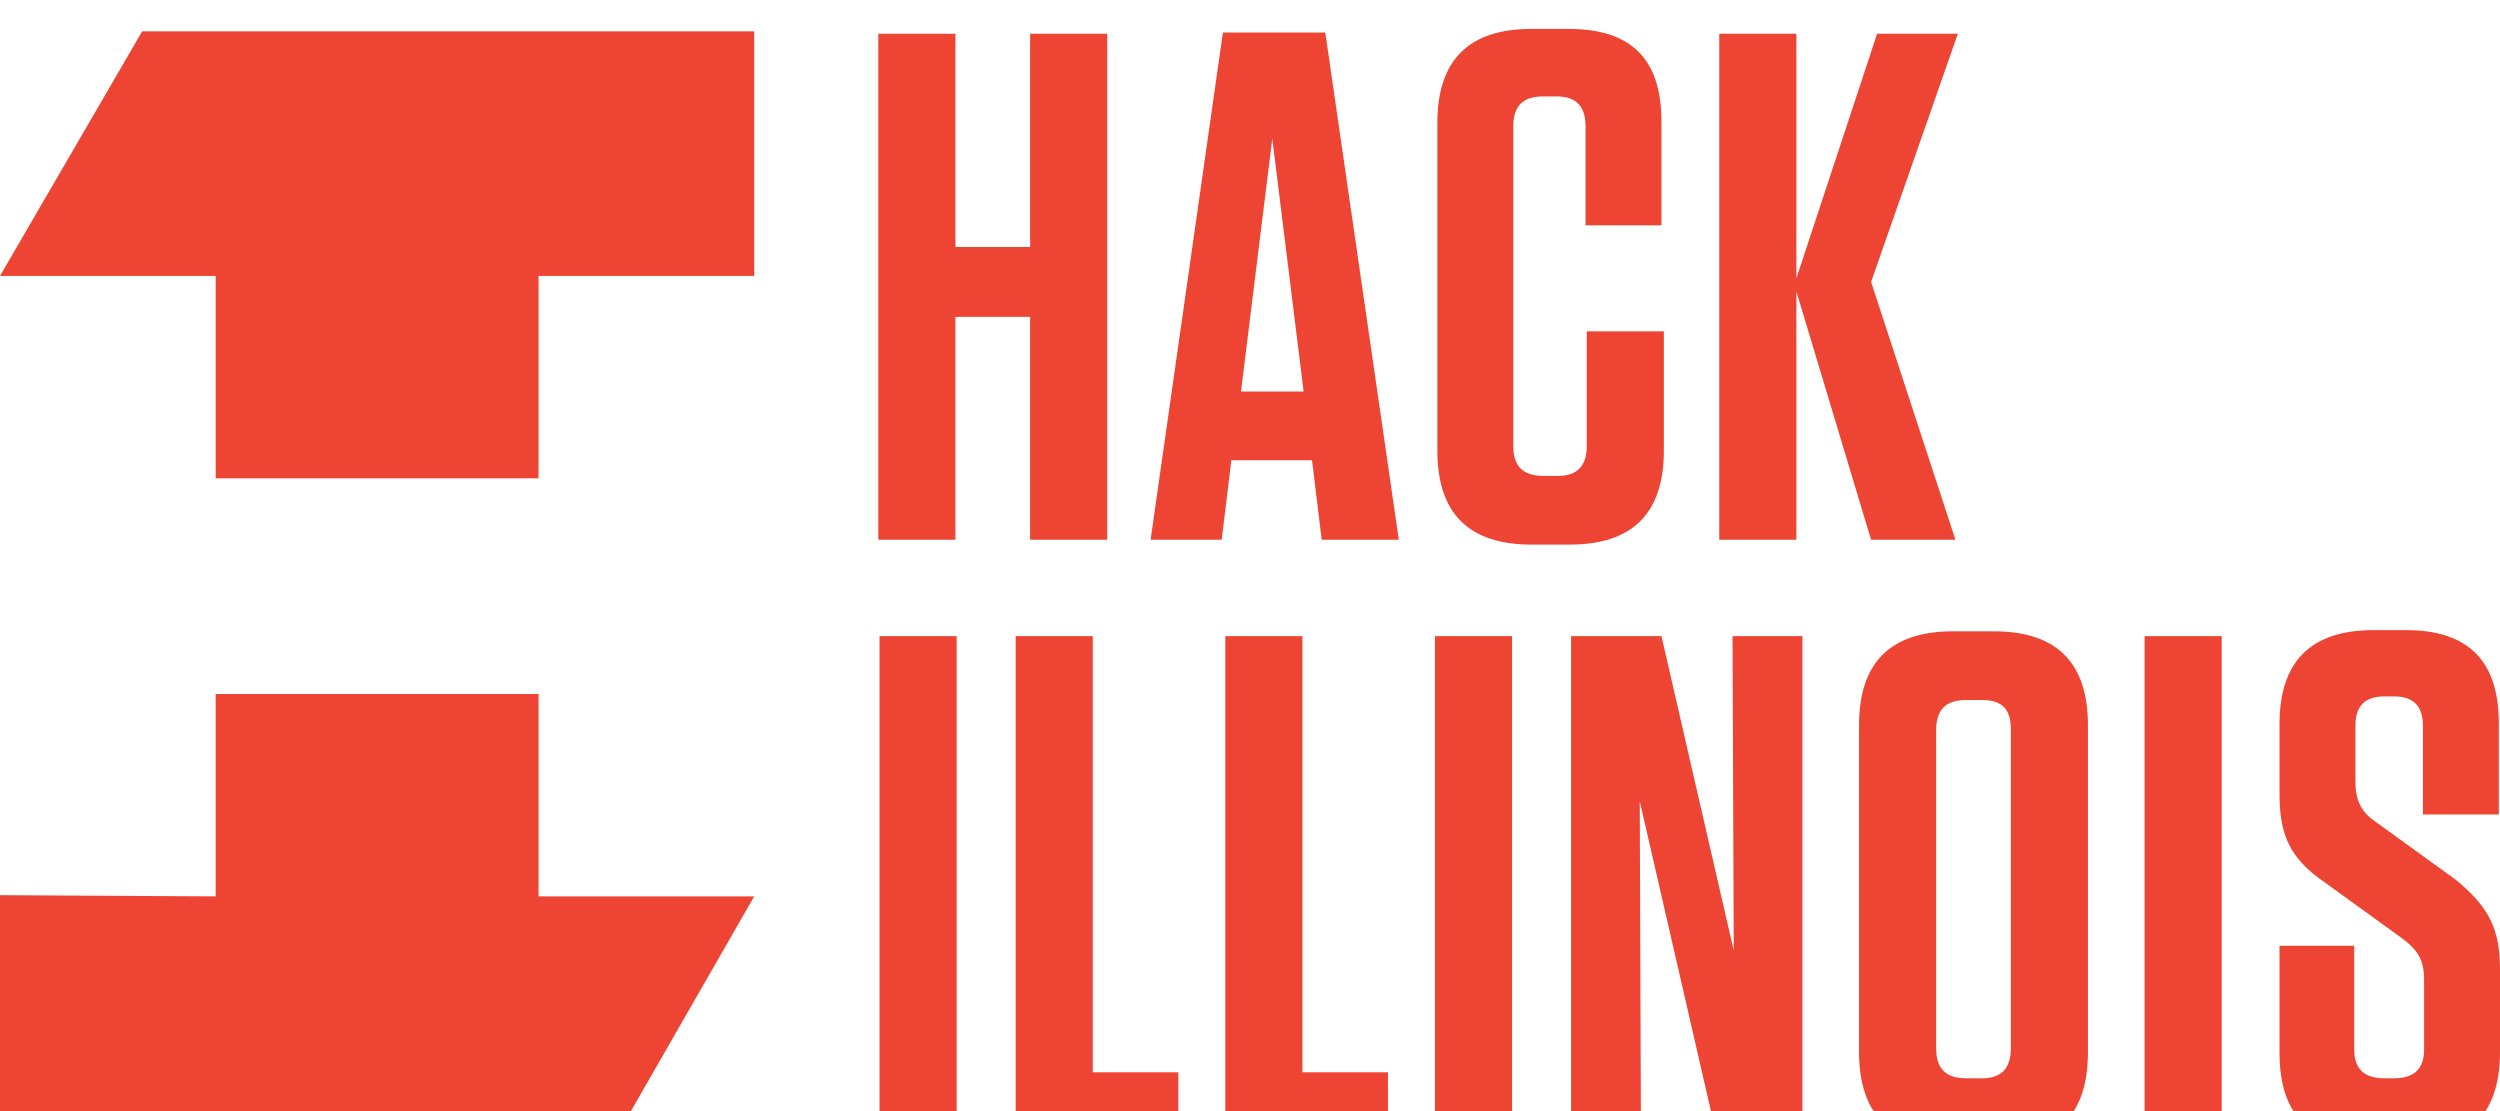
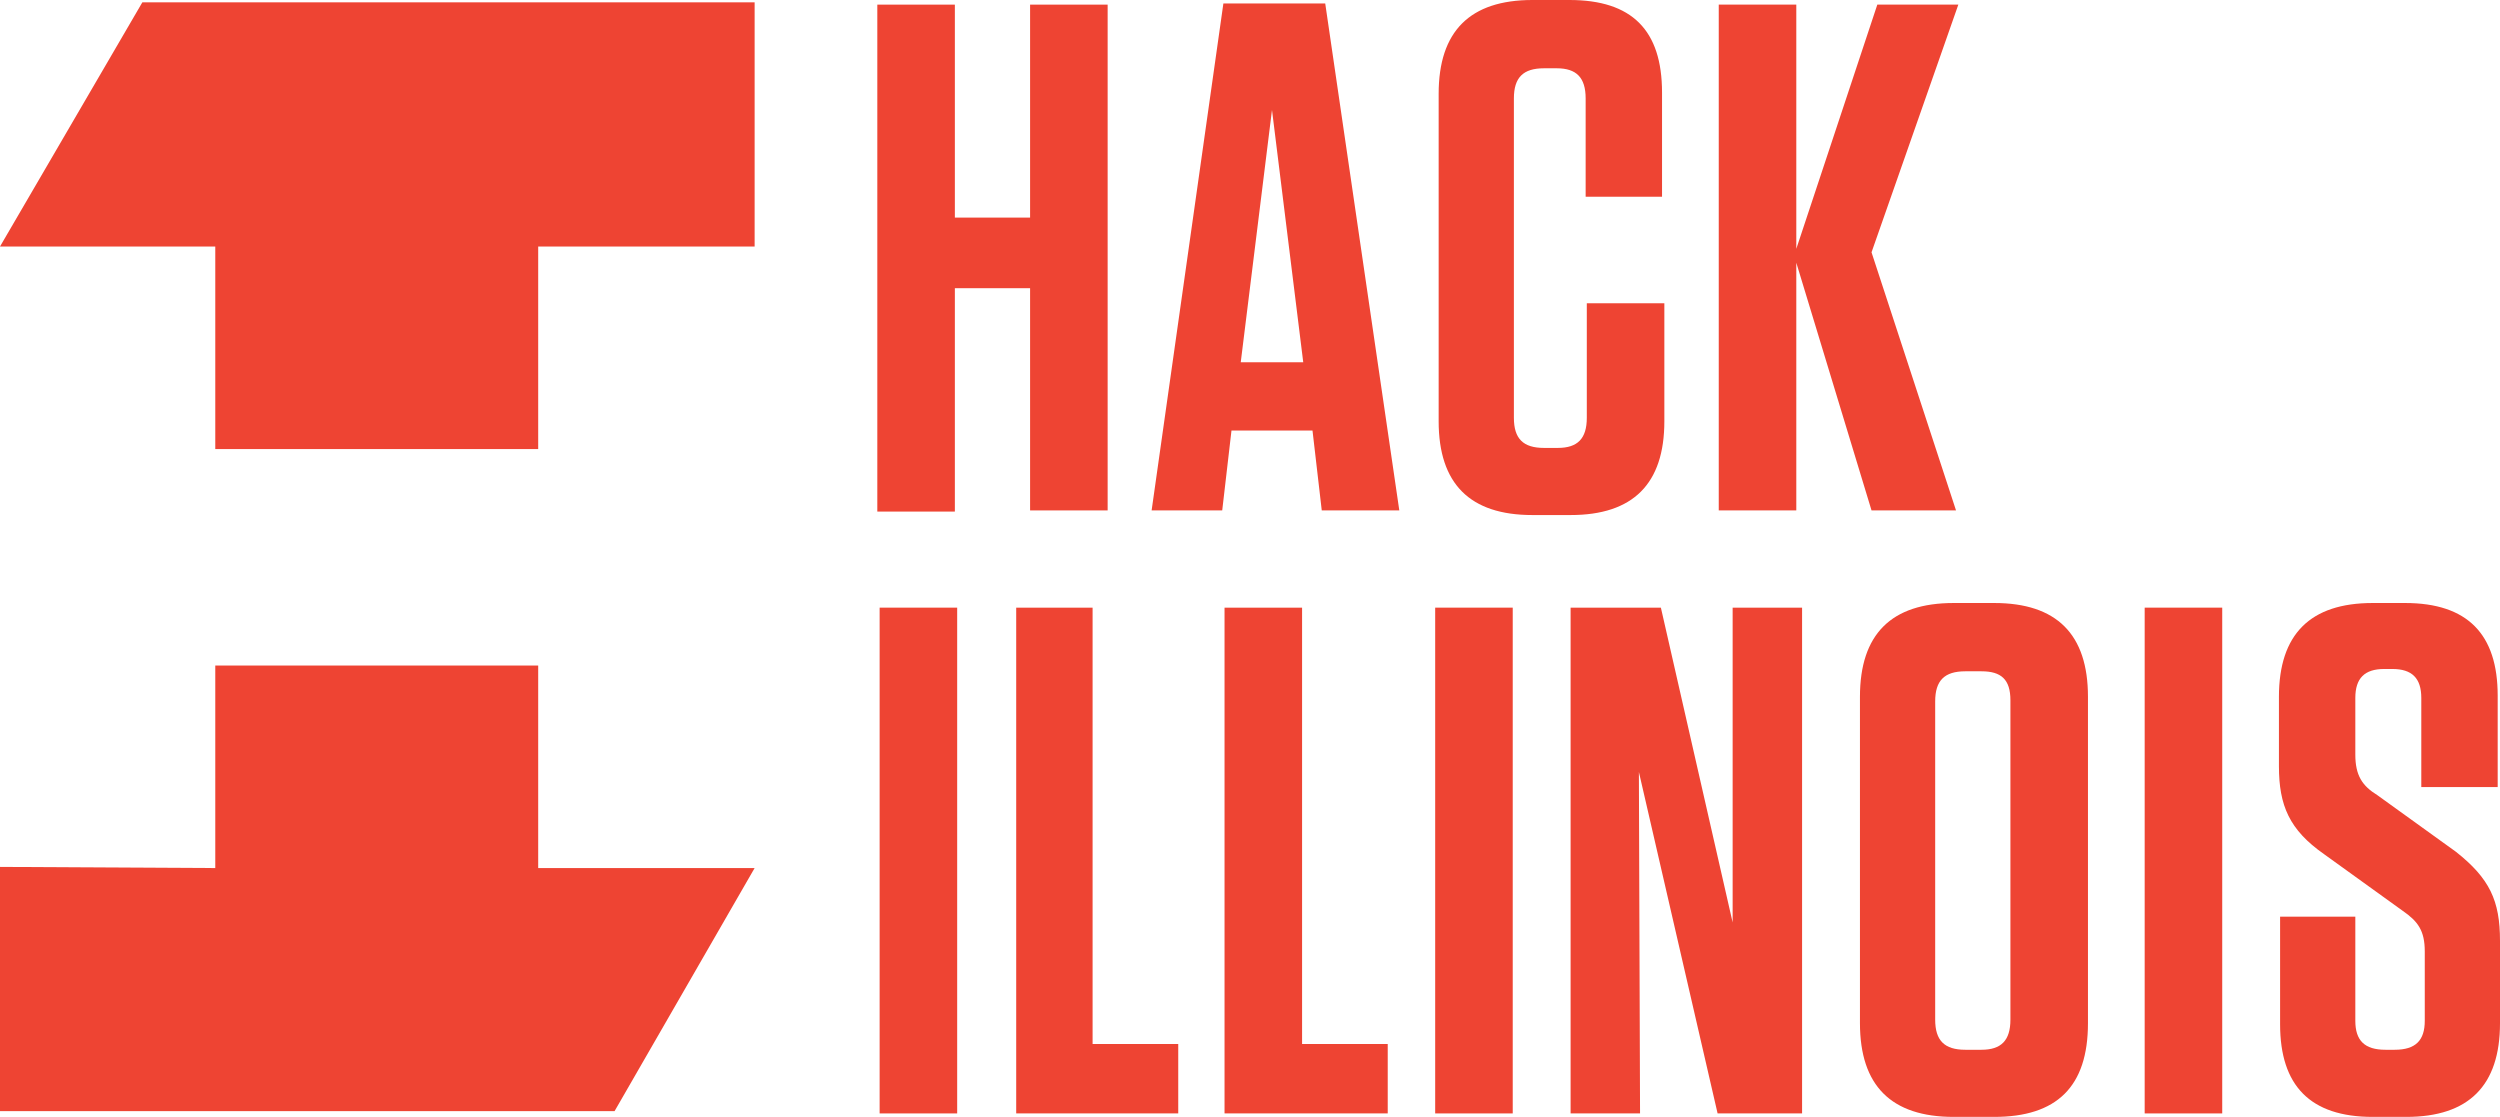
- <svg xmlns="http://www.w3.org/2000/svg" version="1.1" id="Layer_1" x="0px" y="0px" viewBox="0 0 207.5 92.2" enable-background="new 0 0 207.5 92.2" xml:space="preserve">
+ <svg xmlns="http://www.w3.org/2000/svg" version="1.1" id="Layer_1" x="0px" y="0px" viewBox="0 62.5 216 96.5" enable-background="new 0 62.5 216 96.5" xml:space="preserve">
  <g>
    <g enable-background="new    ">
-       <path fill="#EE4433" d="M85.5,20.5V2.8h6.4v42h-6.4V26.3h-6.2v18.5h-6.4v-42h6.4v17.7C79.3,20.5,85.5,20.5,85.5,20.5z" />
-       <path fill="#EE4433" d="M116.1,44.8h-6.4l-0.8-6.6h-6.7l-0.8,6.6h-5.9l6-42.1h8.5L116.1,44.8z M103,32.5h5.2l-2.6-21L103,32.5z" />
-       <path fill="#EE4433" d="M138.1,27.6v9.8c0,5.2-2.6,7.8-7.8,7.8h-3.2c-5.2,0-7.8-2.6-7.8-7.8V10.2c0-5.2,2.6-7.8,7.8-7.8h3.1    c5.2,0,7.7,2.5,7.7,7.7v8.6h-6.3v-8.2c0-1.7-0.8-2.5-2.4-2.5h-1.1c-1.7,0-2.5,0.8-2.5,2.5V37c0,1.7,0.8,2.5,2.5,2.5h1.2    c1.6,0,2.4-0.8,2.4-2.5v-9.5H138.1z" />
-       <path fill="#EE4433" d="M155.3,44.8l-6.2-20.6v20.6h-6.4v-42h6.4v20.3l6.7-20.3h6.7l-7.2,20.6l7,21.4    C162.2,44.8,155.3,44.8,155.3,44.8z" />
+       <path fill="#EE4433" d="M89,81.4V62.9h6.7v43.7H89V87.4h-6.5v19.3h-6.7V62.9h6.7v18.4H89z" />
+       <path fill="#EE4433" d="M120.9,106.6h-6.7l-0.8-6.9h-7l-0.8,6.9h-6.1l6.2-43.8h8.8L120.9,106.6z M107.2,93.8h5.4L109.9,72    L107.2,93.8z" />
+       <path fill="#EE4433" d="M143.8,88.7v10.2c0,5.4-2.7,8.1-8.1,8.1h-3.3c-5.4,0-8.1-2.7-8.1-8.1V70.6c0-5.4,2.7-8.1,8.1-8.1h3.2    c5.4,0,8,2.6,8,8v9H137v-8.5c0-1.8-0.8-2.6-2.5-2.6h-1.1c-1.8,0-2.6,0.8-2.6,2.6v27.6c0,1.8,0.8,2.6,2.6,2.6h1.2    c1.7,0,2.5-0.8,2.5-2.6v-9.9h6.7V88.7z" />
+       <path fill="#EE4433" d="M161.7,106.6l-6.5-21.4v21.4h-6.7V62.9h6.7v21.1l7-21.1h7l-7.5,21.4l7.3,22.3    C168.8,106.6,161.7,106.6,161.7,106.6z" />
    </g>
    <g enable-background="new    ">
-       <path fill="#EE4433" d="M79.4,94.8H73v-42h6.4V94.8z" />
-       <path fill="#EE4433" d="M90.7,52.8V89h7.1v5.8H84.3v-42H90.7z" />
-       <path fill="#EE4433" d="M108.1,52.8V89h7.1v5.8h-13.5v-42H108.1z" />
-       <path fill="#EE4433" d="M125.5,94.8h-6.4v-42h6.4V94.8z" />
-       <path fill="#EE4433" d="M143.8,52.8h5.8v42h-7l-6.5-28.3l0.1,28.3h-5.8v-42h7.5l6,26.1L143.8,52.8z" />
-       <path fill="#EE4433" d="M165.5,95.1h-3.4c-5.2,0-7.8-2.6-7.8-7.8V60.2c0-5.2,2.6-7.8,7.8-7.8h3.4c5.2,0,7.8,2.6,7.8,7.8v27.1    C173.3,92.6,170.7,95.1,165.5,95.1z M164.5,58.1h-1.3c-1.7,0-2.5,0.8-2.5,2.5V87c0,1.7,0.8,2.5,2.5,2.5h1.3c1.6,0,2.4-0.8,2.4-2.5    V60.5C166.9,58.8,166.1,58.1,164.5,58.1z" />
-       <path fill="#EE4433" d="M184.5,94.8H178v-42h6.4V94.8z" />
-       <path fill="#EE4433" d="M207.5,80.5v6.8c0,5.2-2.6,7.8-7.8,7.8h-2.8c-5.2,0-7.7-2.6-7.7-7.7v-8.9h6.2v8.6c0,1.6,0.8,2.4,2.5,2.4    h0.8c1.7,0,2.5-0.8,2.5-2.4v-5.8c0-1.7-0.6-2.5-1.8-3.4l-6.5-4.7c-2.9-2-3.7-4-3.7-7.3v-5.8c0-5.2,2.6-7.8,7.8-7.8h2.7    c5.2,0,7.7,2.6,7.7,7.7v7.6h-6.3v-7.4c0-1.6-0.8-2.4-2.4-2.4h-0.8c-1.6,0-2.4,0.8-2.4,2.4v4.7c0,1.7,0.6,2.6,1.8,3.4l6.5,4.7    C206.6,75.3,207.5,77.1,207.5,80.5z" />
+       <path fill="#EE4433" d="M82.7,158.7H76V115h6.7V158.7z" />
+       <path fill="#EE4433" d="M94.4,115v37.7h7.4v6H87.8V115C87.8,115,94.4,115,94.4,115z" />
+       <path fill="#EE4433" d="M112.5,115v37.7h7.4v6h-14.1V115C105.9,115,112.5,115,112.5,115z" />
+       <path fill="#EE4433" d="M130.6,158.7H124V115h6.7V158.7z" />
+       <path fill="#EE4433" d="M149.7,115h6v43.7h-7.3l-6.8-29.5l0.1,29.5h-6V115h7.8l6.2,27.2L149.7,115z" />
+       <path fill="#EE4433" d="M172.3,159h-3.5c-5.4,0-8.1-2.7-8.1-8.1v-28.2c0-5.4,2.7-8.1,8.1-8.1h3.5c5.4,0,8.1,2.7,8.1,8.1v28.2    C180.4,156.4,177.7,159,172.3,159z M171.2,120.5h-1.4c-1.8,0-2.6,0.8-2.6,2.6v27.5c0,1.8,0.8,2.6,2.6,2.6h1.4    c1.7,0,2.5-0.8,2.5-2.6V123C173.7,121.2,172.9,120.5,171.2,120.5z" />
+       <path fill="#EE4433" d="M192.1,158.7h-6.8V115h6.7v43.7H192.1z" />
+       <path fill="#EE4433" d="M216,143.8v7.1c0,5.4-2.7,8.1-8.1,8.1H205c-5.4,0-8-2.7-8-8v-9.3h6.5v9c0,1.7,0.8,2.5,2.6,2.5h0.8    c1.8,0,2.6-0.8,2.6-2.5v-6c0-1.8-0.6-2.6-1.9-3.5l-6.8-4.9c-3-2.1-3.9-4.2-3.9-7.6v-6c0-5.4,2.7-8.1,8.1-8.1h2.8c5.4,0,8,2.7,8,8    v7.9h-6.6v-7.7c0-1.7-0.8-2.5-2.5-2.5H206c-1.7,0-2.5,0.8-2.5,2.5v4.9c0,1.8,0.6,2.7,1.9,3.5l6.8,4.9    C215.1,138.4,216,140.3,216,143.8z" />
    </g>
    <g>
      <g>
        <g>
-           <polygon fill="#EE4433" points="17.9,39.7 44.7,39.7 44.7,22.9 62.6,22.9 62.6,2.6 11.8,2.6 0,22.9 17.9,22.9     " />
+           <polygon fill="#EE4433" points="18.6,101.3 46.5,101.3 46.5,83.8 65.2,83.8 65.2,62.7 12.3,62.7 0,83.8 18.6,83.8     " />
        </g>
        <g>
-           <polygon fill="#EE4433" points="44.7,57.6 17.9,57.6 17.9,74.4 0,74.3 0,94.6 51,94.6 62.6,74.4 44.7,74.4     " />
+           <polygon fill="#EE4433" points="46.5,120 18.6,120 18.6,137.5 0,137.4 0,158.5 53.1,158.5 65.2,137.5 46.5,137.5     " />
        </g>
      </g>
    </g>
  </g>
</svg>
